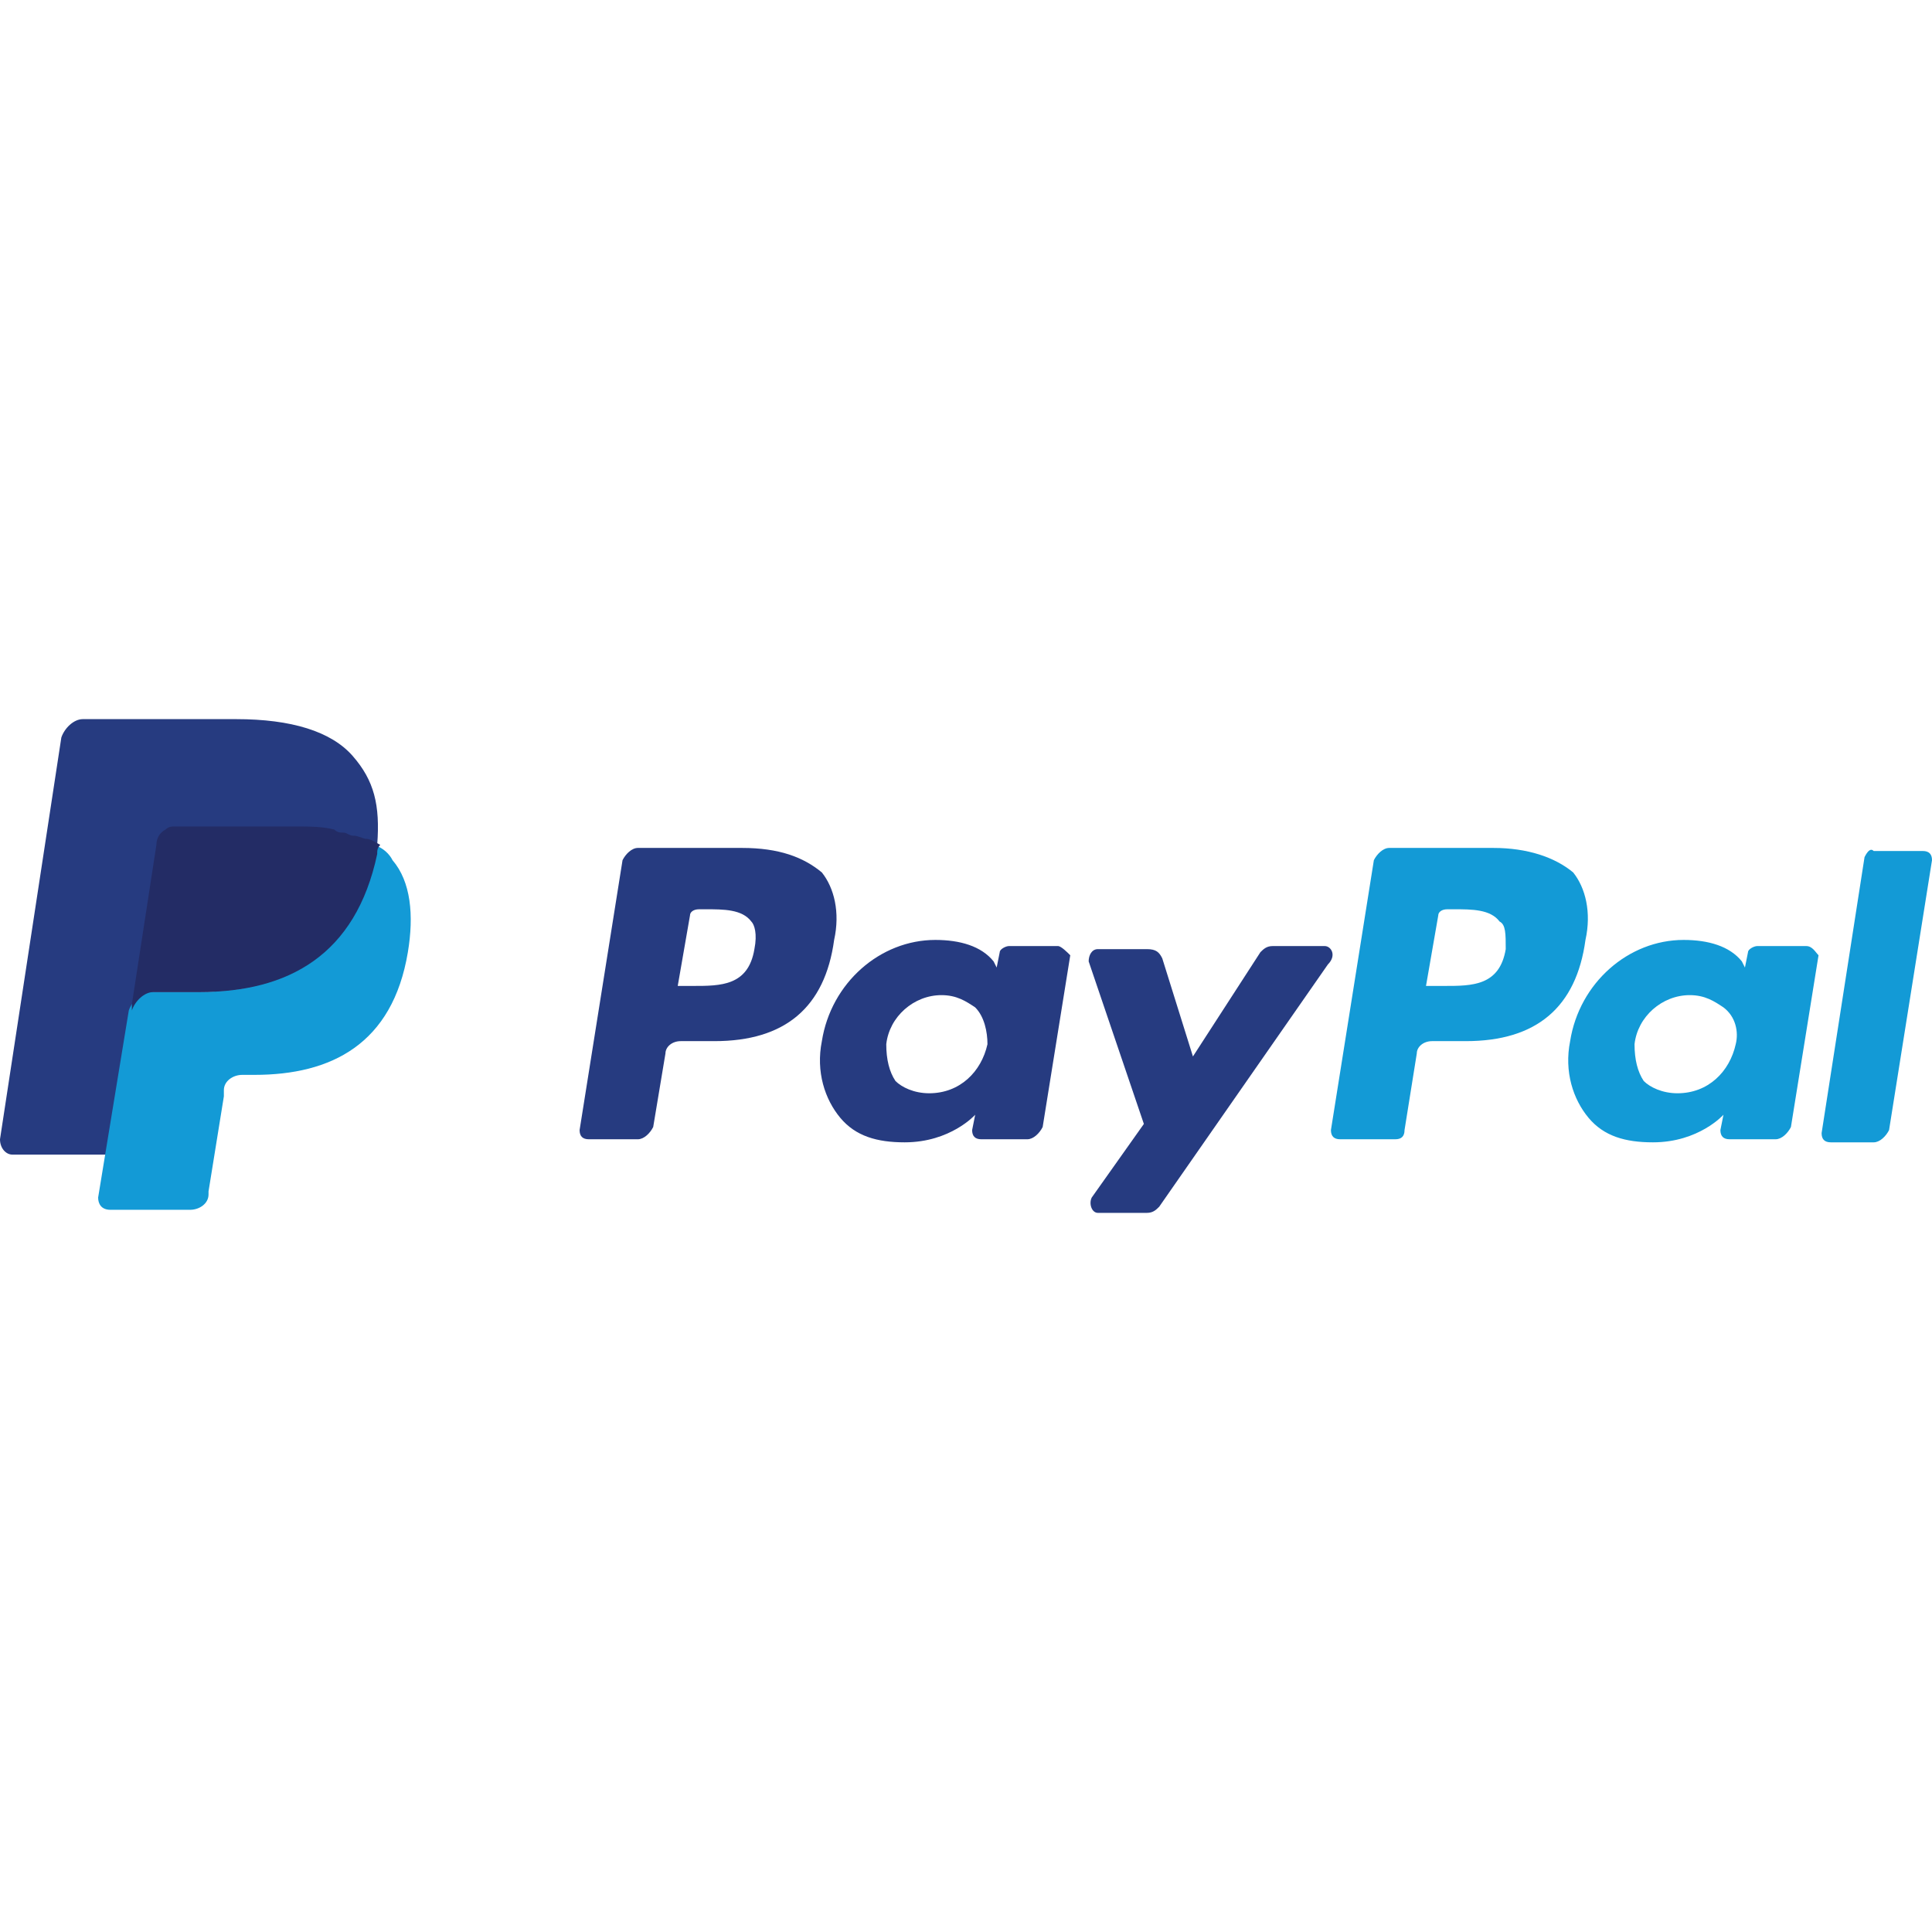
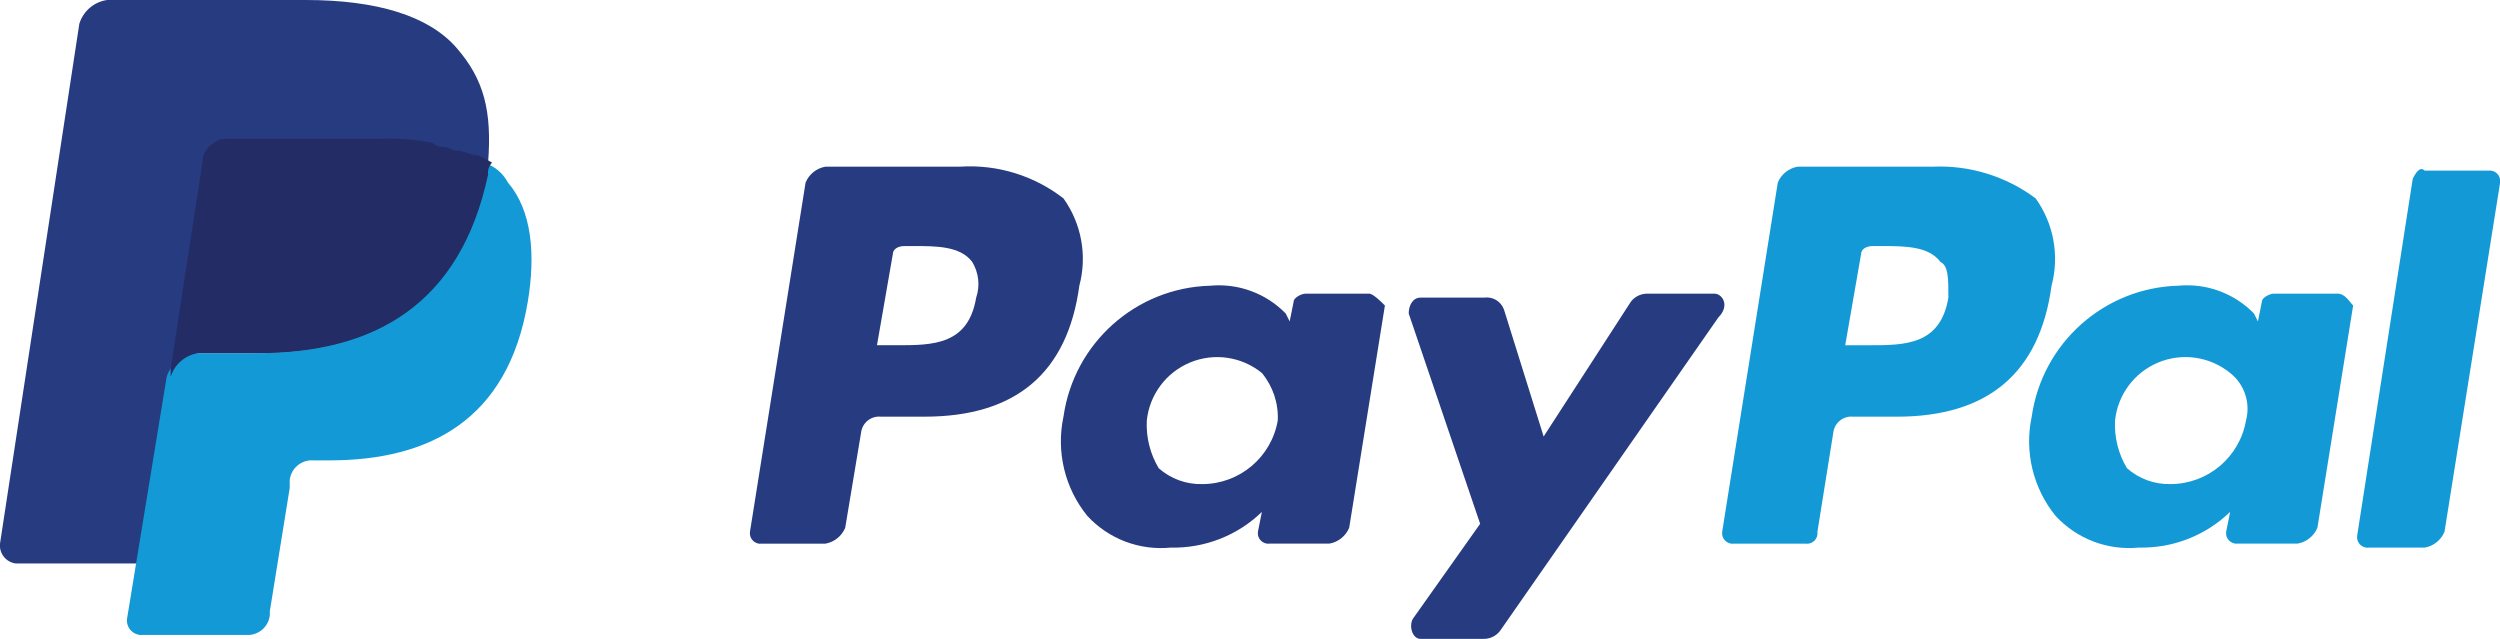
- <svg xmlns="http://www.w3.org/2000/svg" version="1.1" id="Capa_1" x="0px" y="0px" viewBox="0 0 504 504" style="enable-background:new 0 0 504 504;" xml:space="preserve">
-   <path style="fill:#139AD6;" d="M389.6,221.2h-27.2c-1.6,0-3.2,1.6-4,3.2l-11.2,70.4c0,1.6,0.8,2.4,2.4,2.4H364  c1.6,0,2.4-0.8,2.4-2.4l3.2-20c0-1.6,1.6-3.2,4-3.2h8.8c18.4,0,28.8-8.8,31.2-26.4c1.6-7.2,0-13.6-3.2-17.6  C405.6,223.6,398.4,221.2,389.6,221.2 M392.8,247.6c-1.6,9.6-8.8,9.6-16,9.6H372l3.2-18.4c0-0.8,0.8-1.6,2.4-1.6h1.6  c4.8,0,9.6,0,12,3.2C392.8,241.2,392.8,243.6,392.8,247.6" />
-   <g>
-     <path style="fill:#263B80;" d="M193.6,221.2h-27.2c-1.6,0-3.2,1.6-4,3.2l-11.2,70.4c0,1.6,0.8,2.4,2.4,2.4h12.8   c1.6,0,3.2-1.6,4-3.2l3.2-19.2c0-1.6,1.6-3.2,4-3.2h8.8c18.4,0,28.8-8.8,31.2-26.4c1.6-7.2,0-13.6-3.2-17.6   C209.6,223.6,203.2,221.2,193.6,221.2 M196.8,247.6c-1.6,9.6-8.8,9.6-16,9.6h-4l3.2-18.4c0-0.8,0.8-1.6,2.4-1.6h1.6   c4.8,0,9.6,0,12,3.2C196.8,241.2,197.6,243.6,196.8,247.6" />
-     <path style="fill:#263B80;" d="M276,246.8h-12.8c-0.8,0-2.4,0.8-2.4,1.6l-0.8,4l-0.8-1.6c-3.2-4-8.8-5.6-15.2-5.6   c-14.4,0-27.2,11.2-29.6,26.4c-1.6,8,0.8,15.2,4.8,20s9.6,6.4,16.8,6.4c12,0,18.4-7.2,18.4-7.2l-0.8,4c0,1.6,0.8,2.4,2.4,2.4h12   c1.6,0,3.2-1.6,4-3.2l7.2-44.8C278.4,248.4,276.8,246.8,276,246.8 M257.6,272.4c-1.6,7.2-7.2,12.8-15.2,12.8c-4,0-7.2-1.6-8.8-3.2   c-1.6-2.4-2.4-5.6-2.4-9.6c0.8-7.2,7.2-12.8,14.4-12.8c4,0,6.4,1.6,8.8,3.2C256.8,265.2,257.6,269.2,257.6,272.4" />
+ <svg xmlns="http://www.w3.org/2000/svg" width="121.375" height="31.018" viewBox="0 0 121.375 31.018">
+   <g id="paypal" transform="translate(0 -187.6)">
+     <path id="Path_11680" data-name="Path 11680" d="M357.411,221.2h-6.55a1.28,1.28,0,0,0-.963.771l-2.7,16.954a.511.511,0,0,0,.578.578h3.468a.511.511,0,0,0,.578-.578l.771-4.816a.881.881,0,0,1,.963-.771h2.119q6.647,0,7.514-6.358a5.05,5.05,0,0,0-.771-4.239,7.771,7.771,0,0,0-5.009-1.541m.771,6.358c-.385,2.312-2.119,2.312-3.853,2.312h-1.156l.771-4.431c0-.193.193-.385.578-.385h.385c1.156,0,2.312,0,2.89.771.385.193.385.771.385,1.734" transform="translate(-263.586 -25.508)" fill="#139ad6" />
+     <g id="Group_1906" data-name="Group 1906" transform="translate(36.413 195.692)">
+       <path id="Path_11681" data-name="Path 11681" d="M161.411,221.2h-6.55a1.28,1.28,0,0,0-.963.771l-2.7,16.954a.511.511,0,0,0,.578.578h3.083a1.28,1.28,0,0,0,.963-.771l.771-4.624a.881.881,0,0,1,.963-.771h2.119q6.647,0,7.514-6.358a5.05,5.05,0,0,0-.771-4.239,7.405,7.405,0,0,0-5.009-1.541m.771,6.358c-.385,2.312-2.119,2.312-3.853,2.312h-.963l.771-4.431c0-.193.193-.385.578-.385h.385c1.156,0,2.312,0,2.89.771a2.064,2.064,0,0,1,.193,1.734" transform="translate(-151.2 -221.2)" fill="#263b80" />
+       <path id="Path_11682" data-name="Path 11682" d="M228.854,245.585h-3.083c-.193,0-.578.193-.578.385l-.193.963-.193-.385a4.532,4.532,0,0,0-3.661-1.349,7.4,7.4,0,0,0-7.128,6.358,5.742,5.742,0,0,0,1.156,4.816,4.855,4.855,0,0,0,4.046,1.541,6.158,6.158,0,0,0,4.431-1.734l-.193.963a.511.511,0,0,0,.578.578h2.89a1.28,1.28,0,0,0,.963-.771l1.734-10.789c-.193-.193-.578-.578-.771-.578m-4.431,6.165a3.726,3.726,0,0,1-3.661,3.083,3.081,3.081,0,0,1-2.119-.771,4.109,4.109,0,0,1-.578-2.312,3.436,3.436,0,0,1,5.587-2.312,3.364,3.364,0,0,1,.771,2.312" transform="translate(-198.799 -239.42)" fill="#263b80" />
+     </g>
+     <path id="Path_11683" data-name="Path 11683" d="M424.054,245.585h-3.083c-.193,0-.578.193-.578.385l-.193.963-.193-.385a4.532,4.532,0,0,0-3.661-1.349,7.4,7.4,0,0,0-7.128,6.358,5.742,5.742,0,0,0,1.156,4.816,4.855,4.855,0,0,0,4.046,1.541,6.158,6.158,0,0,0,4.431-1.734l-.193.963a.511.511,0,0,0,.578.578h2.89a1.28,1.28,0,0,0,.963-.771l1.734-10.789c-.193-.193-.385-.578-.771-.578m-4.431,6.165a3.726,3.726,0,0,1-3.661,3.083,3.081,3.081,0,0,1-2.119-.771,4.109,4.109,0,0,1-.578-2.312,3.436,3.436,0,0,1,5.587-2.312,2.211,2.211,0,0,1,.771,2.312" transform="translate(-310.578 -43.729)" fill="#139ad6" />
+     <path id="Path_11684" data-name="Path 11684" d="M298.835,246.8H295.56a1,1,0,0,0-.771.385l-4.239,6.55-1.927-6.165a.89.89,0,0,0-.963-.578h-3.083c-.385,0-.578.385-.578.771l3.468,10.211-3.275,4.624c-.193.385,0,.963.385.963h3.083a1,1,0,0,0,.771-.385l10.6-15.22c.578-.578.193-1.156-.193-1.156" transform="translate(-215.606 -44.943)" fill="#263b80" />
+     <path id="Path_11685" data-name="Path 11685" d="M477.9,222.147l-2.7,17.339a.511.511,0,0,0,.578.578h2.7a1.28,1.28,0,0,0,.963-.771l2.7-16.954a.511.511,0,0,0-.578-.578h-3.083c-.193-.193-.385,0-.578.385" transform="translate(-360.76 -25.877)" fill="#139ad6" />
+     <path id="Path_11686" data-name="Path 11686" d="M22.156,189.912c-1.349-1.541-3.853-2.312-7.321-2.312H5.2a1.653,1.653,0,0,0-1.349,1.156L0,213.994a.881.881,0,0,0,.771.963H6.743l1.541-9.44v.385a1.653,1.653,0,0,1,1.349-1.156h2.89c5.587,0,9.826-2.312,11.174-8.67V195.5h0c.193-2.5-.193-4.046-1.541-5.587" transform="translate(0 0)" fill="#263b80" />
+     <path id="Path_11687" data-name="Path 11687" d="M42.939,220.4h0v.578c-1.349,6.55-5.587,8.67-11.174,8.67h-2.89a1.653,1.653,0,0,0-1.349,1.156L25.6,242.556a.706.706,0,0,0,.771.771H31.38a1.079,1.079,0,0,0,1.156-.963v-.193L33.5,236.2v-.385a1.079,1.079,0,0,1,1.156-.963h.771c4.816,0,8.67-1.927,9.633-7.706.385-2.312.193-4.431-.963-5.78a1.973,1.973,0,0,0-1.156-.963" transform="translate(-19.435 -24.901)" fill="#139ad6" />
+     <path id="Path_11688" data-name="Path 11688" d="M48.271,216.178c-.193,0-.385-.193-.578-.193a.708.708,0,0,1-.578-.193,10.178,10.178,0,0,0-2.5-.193H37.1a.708.708,0,0,0-.578.193,1.059,1.059,0,0,0-.578.963L34.4,226.774v.385A1.653,1.653,0,0,1,35.749,226h2.89c5.587,0,9.826-2.312,11.174-8.67a.708.708,0,0,1,.193-.578c-.385-.193-.578-.385-.963-.385-.578-.193-.578-.193-.771-.193" transform="translate(-26.116 -21.257)" fill="#232c65" />
  </g>
-   <path style="fill:#139AD6;" d="M471.2,246.8h-12.8c-0.8,0-2.4,0.8-2.4,1.6l-0.8,4l-0.8-1.6c-3.2-4-8.8-5.6-15.2-5.6  c-14.4,0-27.2,11.2-29.6,26.4c-1.6,8,0.8,15.2,4.8,20s9.6,6.4,16.8,6.4c12,0,18.4-7.2,18.4-7.2l-0.8,4c0,1.6,0.8,2.4,2.4,2.4h12  c1.6,0,3.2-1.6,4-3.2l7.2-44.8C473.6,248.4,472.8,246.8,471.2,246.8 M452.8,272.4c-1.6,7.2-7.2,12.8-15.2,12.8c-4,0-7.2-1.6-8.8-3.2  c-1.6-2.4-2.4-5.6-2.4-9.6c0.8-7.2,7.2-12.8,14.4-12.8c4,0,6.4,1.6,8.8,3.2C452.8,265.2,453.6,269.2,452.8,272.4" />
-   <path style="fill:#263B80;" d="M345.6,246.8H332c-1.6,0-2.4,0.8-3.2,1.6l-17.6,27.2l-8-25.6c-0.8-1.6-1.6-2.4-4-2.4h-12.8  c-1.6,0-2.4,1.6-2.4,3.2l14.4,42.4l-13.6,19.2c-0.8,1.6,0,4,1.6,4h12.8c1.6,0,2.4-0.8,3.2-1.6l44-63.2  C348.8,249.2,347.2,246.8,345.6,246.8" />
-   <path style="fill:#139AD6;" d="M486.4,223.6l-11.2,72c0,1.6,0.8,2.4,2.4,2.4h11.2c1.6,0,3.2-1.6,4-3.2l11.2-70.4  c0-1.6-0.8-2.4-2.4-2.4h-12.8C488,221.2,487.2,222,486.4,223.6" />
-   <path style="fill:#263B80;" d="M92,197.2c-5.6-6.4-16-9.6-30.4-9.6h-40c-2.4,0-4.8,2.4-5.6,4.8L0,297.2c0,2.4,1.6,4,3.2,4H28  l6.4-39.2v1.6c0.8-2.4,3.2-4.8,5.6-4.8h12c23.2,0,40.8-9.6,46.4-36c0-0.8,0-1.6,0-2.4c-0.8,0-0.8,0,0,0  C99.2,210,97.6,203.6,92,197.2" />
-   <path style="fill:#139AD6;" d="M97.6,220.4L97.6,220.4c0,0.8,0,1.6,0,2.4c-5.6,27.2-23.2,36-46.4,36h-12c-2.4,0-4.8,2.4-5.6,4.8  l-8,48.8c0,1.6,0.8,3.2,3.2,3.2h20.8c2.4,0,4.8-1.6,4.8-4v-0.8l4-24.8v-1.6c0-2.4,2.4-4,4.8-4h3.2c20,0,36-8,40-32  c1.6-9.6,0.8-18.4-4-24C101.6,222.8,100,221.2,97.6,220.4" />
-   <path style="fill:#232C65;" d="M92,218c-0.8,0-1.6-0.8-2.4-0.8s-1.6,0-2.4-0.8c-3.2-0.8-6.4-0.8-10.4-0.8H45.6c-0.8,0-1.6,0-2.4,0.8  c-1.6,0.8-2.4,2.4-2.4,4L34.4,262v1.6c0.8-2.4,3.2-4.8,5.6-4.8h12c23.2,0,40.8-9.6,46.4-36c0-0.8,0-1.6,0.8-2.4  c-1.6-0.8-2.4-1.6-4-1.6C92.8,218,92.8,218,92,218" />
-   <g>
- </g>
-   <g>
- </g>
-   <g>
- </g>
-   <g>
- </g>
-   <g>
- </g>
-   <g>
- </g>
-   <g>
- </g>
-   <g>
- </g>
-   <g>
- </g>
-   <g>
- </g>
-   <g>
- </g>
-   <g>
- </g>
-   <g>
- </g>
-   <g>
- </g>
-   <g>
- </g>
</svg>
